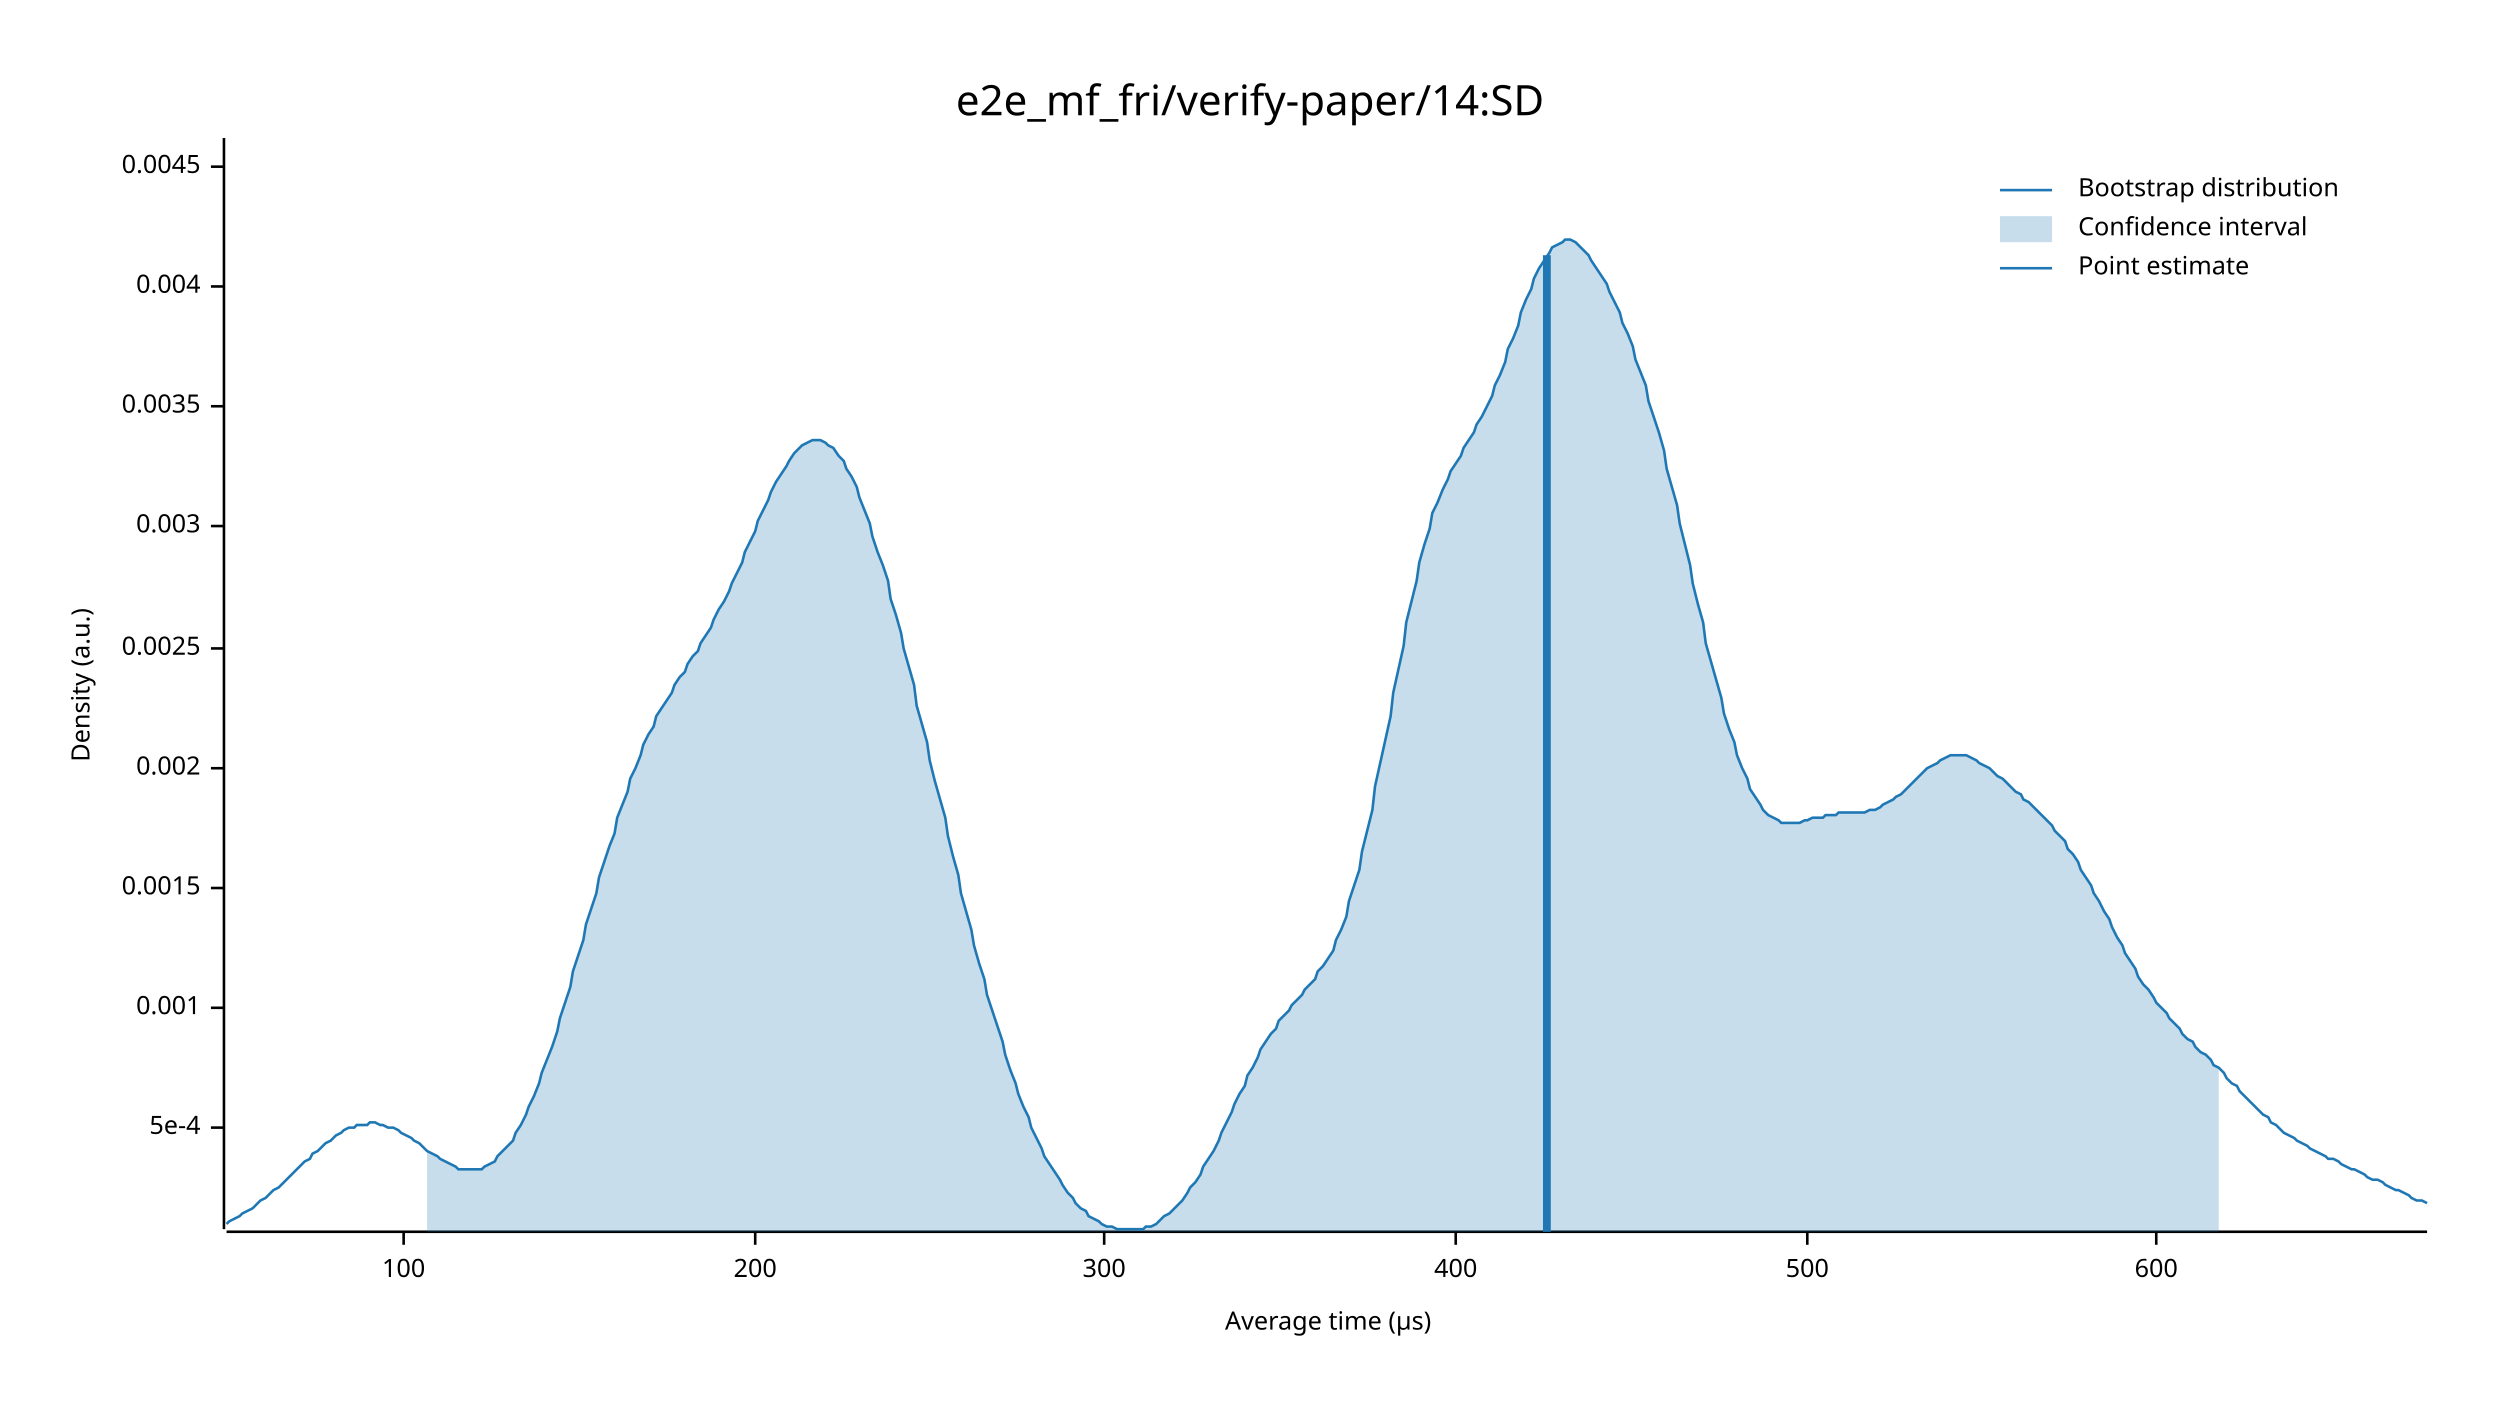
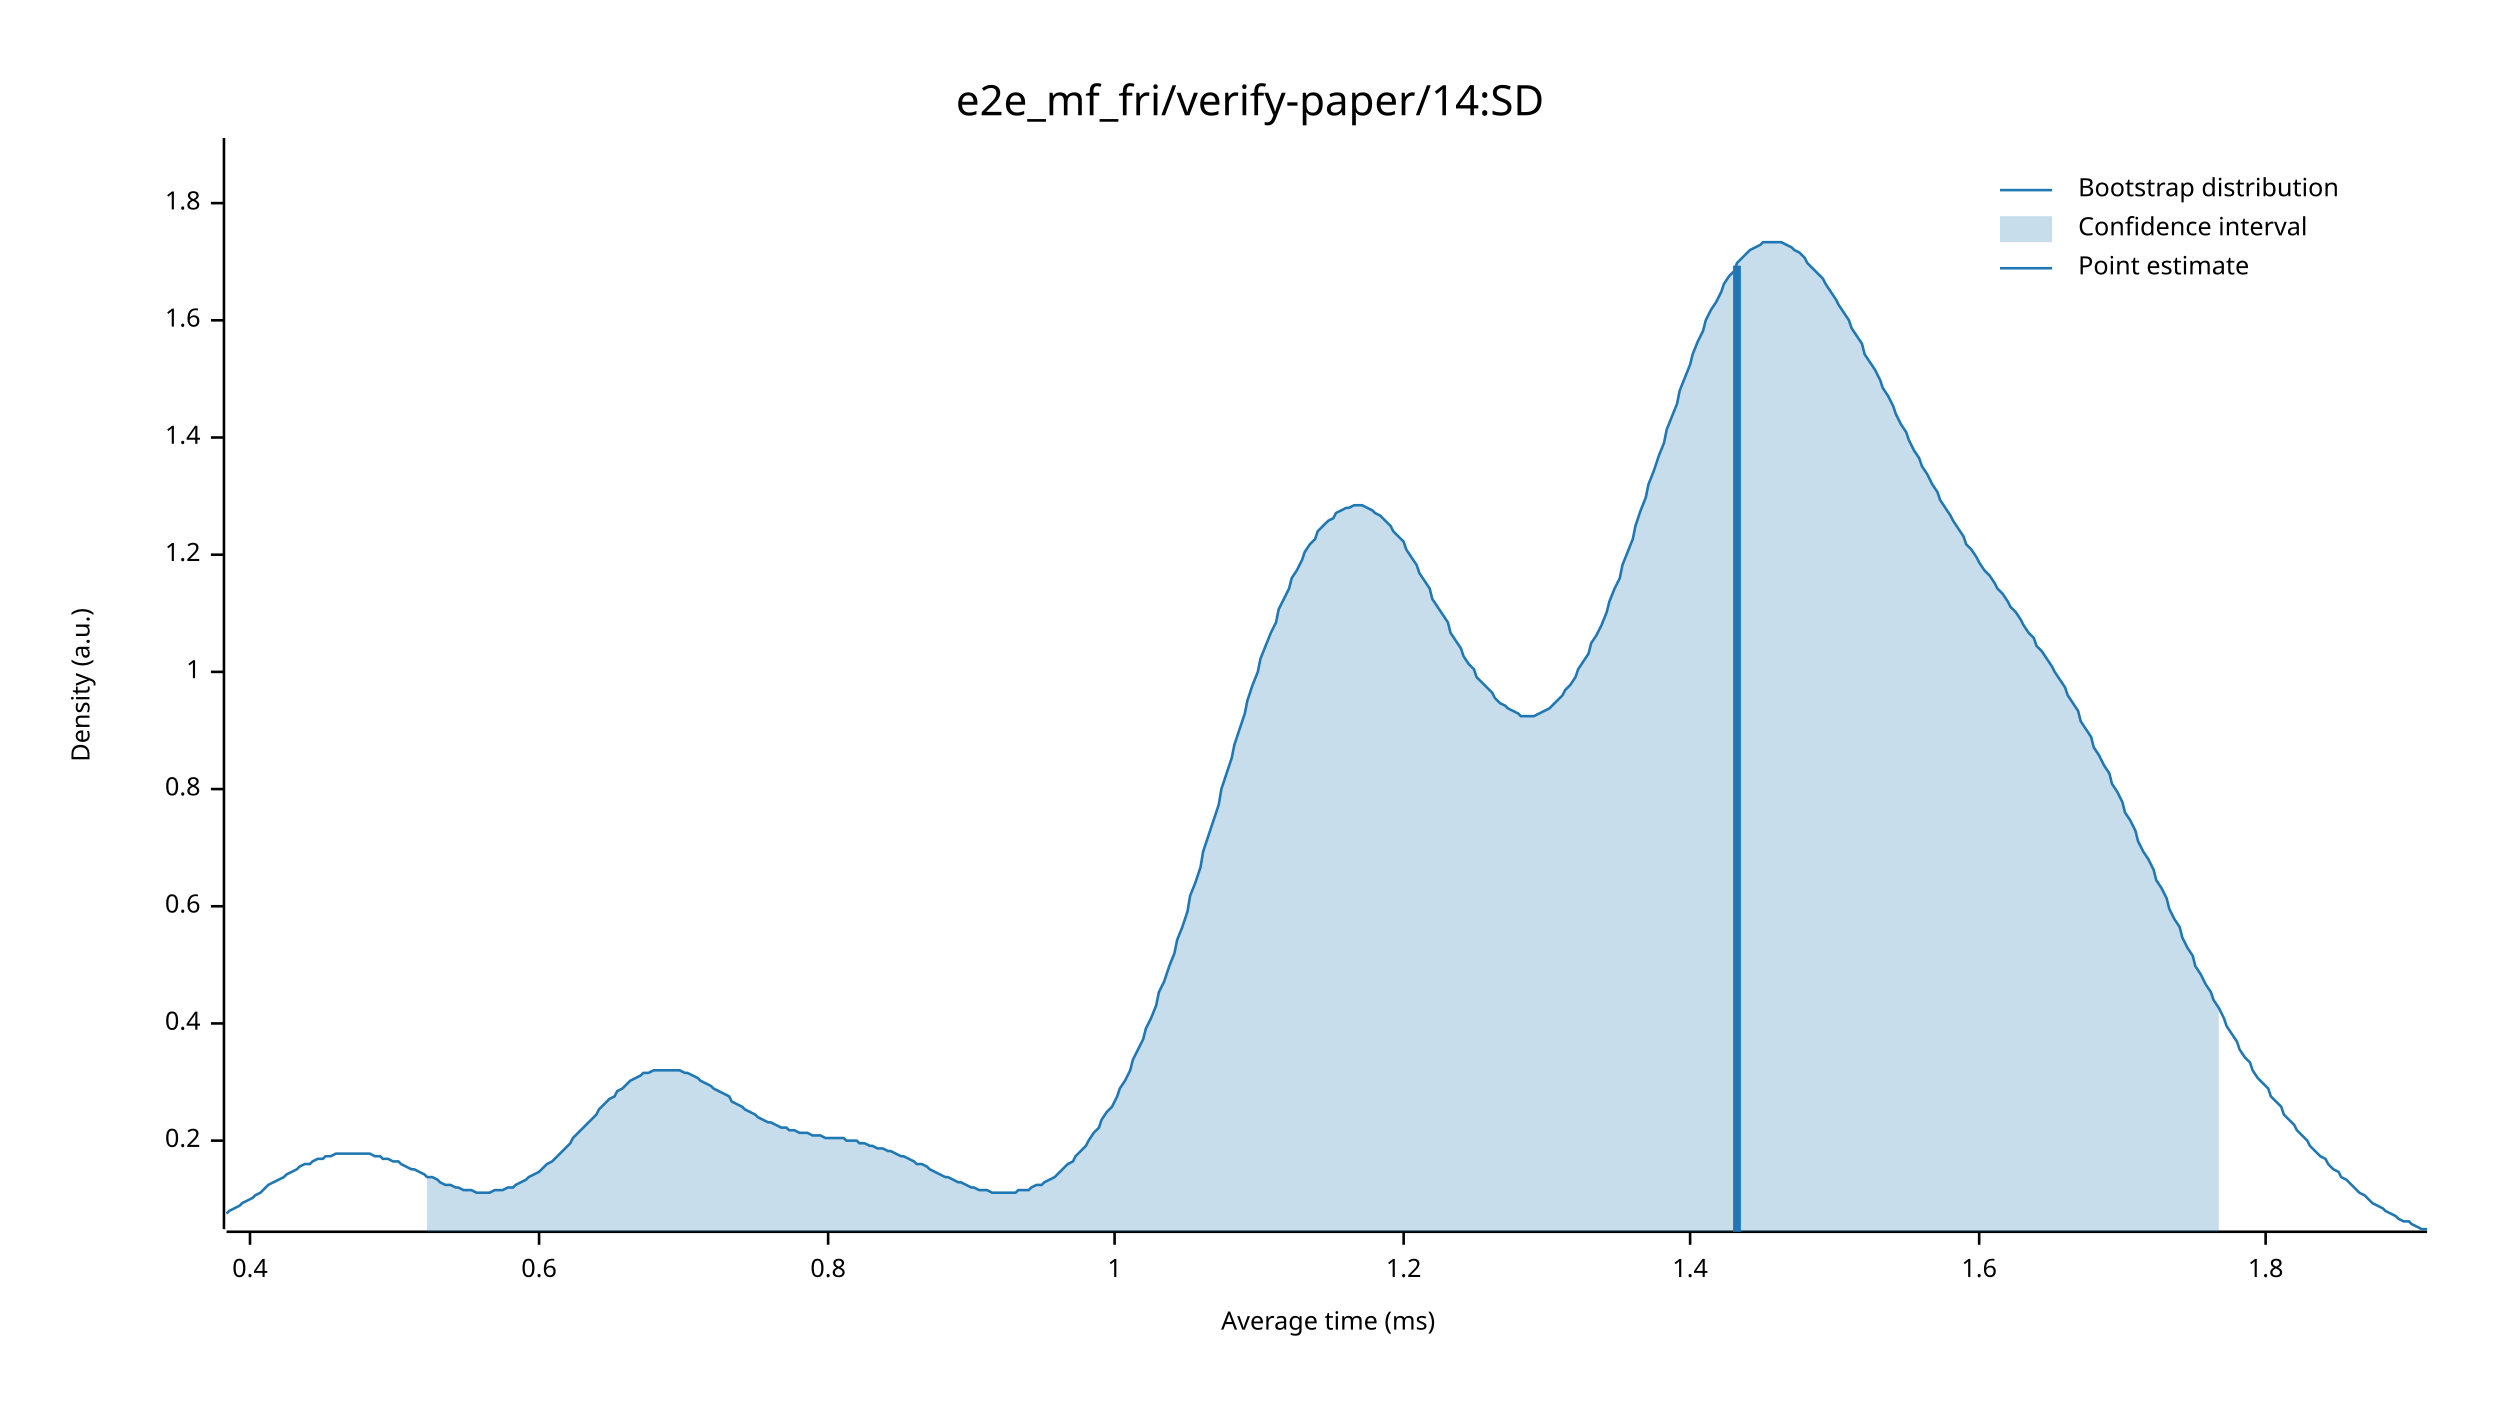
<svg xmlns="http://www.w3.org/2000/svg" width="960" height="540" viewBox="0 0 960 540">
  <text x="480" y="32" dy="0.76em" text-anchor="middle" font-family="sans-serif" font-size="16.129" opacity="1" fill="#000000">
e2e_mf_fri/verify-paper/14:SD
</text>
  <text x="27" y="263" dy="0.76em" text-anchor="middle" font-family="sans-serif" font-size="9.677" opacity="1" fill="#000000" transform="rotate(270, 27, 263)">
Density (a.u.)
</text>
  <text x="510" y="513" dy="-0.5ex" text-anchor="middle" font-family="sans-serif" font-size="9.677" opacity="1" fill="#000000">
- Average time (µs)
+ Average time (ms)
</text>
  <polyline fill="none" opacity="1" stroke="#000000" stroke-width="1" points="86,53 86,472 " />
-   <text x="77" y="433" dy="0.5ex" text-anchor="end" font-family="sans-serif" font-size="9.677" opacity="1" fill="#000000">
- 5e-4
+   <text x="77" y="438" dy="0.5ex" text-anchor="end" font-family="sans-serif" font-size="9.677" opacity="1" fill="#000000">
+ 0.2
</text>
-   <polyline fill="none" opacity="1" stroke="#000000" stroke-width="1" points="81,433 86,433 " />
-   <text x="77" y="387" dy="0.5ex" text-anchor="end" font-family="sans-serif" font-size="9.677" opacity="1" fill="#000000">
- 0.001
+   <polyline fill="none" opacity="1" stroke="#000000" stroke-width="1" points="81,438 86,438 " />
+   <text x="77" y="393" dy="0.5ex" text-anchor="end" font-family="sans-serif" font-size="9.677" opacity="1" fill="#000000">
+ 0.4
</text>
-   <polyline fill="none" opacity="1" stroke="#000000" stroke-width="1" points="81,387 86,387 " />
-   <text x="77" y="341" dy="0.5ex" text-anchor="end" font-family="sans-serif" font-size="9.677" opacity="1" fill="#000000">
- 0.0015
+   <polyline fill="none" opacity="1" stroke="#000000" stroke-width="1" points="81,393 86,393 " />
+   <text x="77" y="348" dy="0.5ex" text-anchor="end" font-family="sans-serif" font-size="9.677" opacity="1" fill="#000000">
+ 0.6
</text>
-   <polyline fill="none" opacity="1" stroke="#000000" stroke-width="1" points="81,341 86,341 " />
-   <text x="77" y="295" dy="0.5ex" text-anchor="end" font-family="sans-serif" font-size="9.677" opacity="1" fill="#000000">
- 0.002
+   <polyline fill="none" opacity="1" stroke="#000000" stroke-width="1" points="81,348 86,348 " />
+   <text x="77" y="303" dy="0.5ex" text-anchor="end" font-family="sans-serif" font-size="9.677" opacity="1" fill="#000000">
+ 0.8
</text>
-   <polyline fill="none" opacity="1" stroke="#000000" stroke-width="1" points="81,295 86,295 " />
-   <text x="77" y="249" dy="0.5ex" text-anchor="end" font-family="sans-serif" font-size="9.677" opacity="1" fill="#000000">
- 0.0025
+   <polyline fill="none" opacity="1" stroke="#000000" stroke-width="1" points="81,303 86,303 " />
+   <text x="77" y="258" dy="0.5ex" text-anchor="end" font-family="sans-serif" font-size="9.677" opacity="1" fill="#000000">
+ 1
</text>
-   <polyline fill="none" opacity="1" stroke="#000000" stroke-width="1" points="81,249 86,249 " />
-   <text x="77" y="202" dy="0.5ex" text-anchor="end" font-family="sans-serif" font-size="9.677" opacity="1" fill="#000000">
- 0.003
+   <polyline fill="none" opacity="1" stroke="#000000" stroke-width="1" points="81,258 86,258 " />
+   <text x="77" y="213" dy="0.5ex" text-anchor="end" font-family="sans-serif" font-size="9.677" opacity="1" fill="#000000">
+ 1.2
</text>
-   <polyline fill="none" opacity="1" stroke="#000000" stroke-width="1" points="81,202 86,202 " />
-   <text x="77" y="156" dy="0.5ex" text-anchor="end" font-family="sans-serif" font-size="9.677" opacity="1" fill="#000000">
- 0.0035
+   <polyline fill="none" opacity="1" stroke="#000000" stroke-width="1" points="81,213 86,213 " />
+   <text x="77" y="168" dy="0.5ex" text-anchor="end" font-family="sans-serif" font-size="9.677" opacity="1" fill="#000000">
+ 1.4
</text>
-   <polyline fill="none" opacity="1" stroke="#000000" stroke-width="1" points="81,156 86,156 " />
-   <text x="77" y="110" dy="0.5ex" text-anchor="end" font-family="sans-serif" font-size="9.677" opacity="1" fill="#000000">
- 0.004
+   <polyline fill="none" opacity="1" stroke="#000000" stroke-width="1" points="81,168 86,168 " />
+   <text x="77" y="123" dy="0.5ex" text-anchor="end" font-family="sans-serif" font-size="9.677" opacity="1" fill="#000000">
+ 1.6
</text>
-   <polyline fill="none" opacity="1" stroke="#000000" stroke-width="1" points="81,110 86,110 " />
-   <text x="77" y="64" dy="0.5ex" text-anchor="end" font-family="sans-serif" font-size="9.677" opacity="1" fill="#000000">
- 0.0045
+   <polyline fill="none" opacity="1" stroke="#000000" stroke-width="1" points="81,123 86,123 " />
+   <text x="77" y="78" dy="0.5ex" text-anchor="end" font-family="sans-serif" font-size="9.677" opacity="1" fill="#000000">
+ 1.8
</text>
-   <polyline fill="none" opacity="1" stroke="#000000" stroke-width="1" points="81,64 86,64 " />
+   <polyline fill="none" opacity="1" stroke="#000000" stroke-width="1" points="81,78 86,78 " />
  <polyline fill="none" opacity="1" stroke="#000000" stroke-width="1" points="87,473 932,473 " />
-   <text x="155" y="483" dy="0.76em" text-anchor="middle" font-family="sans-serif" font-size="9.677" opacity="1" fill="#000000">
- 100
+   <text x="96" y="483" dy="0.76em" text-anchor="middle" font-family="sans-serif" font-size="9.677" opacity="1" fill="#000000">
+ 0.4
</text>
-   <polyline fill="none" opacity="1" stroke="#000000" stroke-width="1" points="155,473 155,478 " />
-   <text x="290" y="483" dy="0.76em" text-anchor="middle" font-family="sans-serif" font-size="9.677" opacity="1" fill="#000000">
- 200
+   <polyline fill="none" opacity="1" stroke="#000000" stroke-width="1" points="96,473 96,478 " />
+   <text x="207" y="483" dy="0.76em" text-anchor="middle" font-family="sans-serif" font-size="9.677" opacity="1" fill="#000000">
+ 0.6
</text>
-   <polyline fill="none" opacity="1" stroke="#000000" stroke-width="1" points="290,473 290,478 " />
-   <text x="424" y="483" dy="0.76em" text-anchor="middle" font-family="sans-serif" font-size="9.677" opacity="1" fill="#000000">
- 300
+   <polyline fill="none" opacity="1" stroke="#000000" stroke-width="1" points="207,473 207,478 " />
+   <text x="318" y="483" dy="0.76em" text-anchor="middle" font-family="sans-serif" font-size="9.677" opacity="1" fill="#000000">
+ 0.8
</text>
-   <polyline fill="none" opacity="1" stroke="#000000" stroke-width="1" points="424,473 424,478 " />
-   <text x="559" y="483" dy="0.76em" text-anchor="middle" font-family="sans-serif" font-size="9.677" opacity="1" fill="#000000">
- 400
+   <polyline fill="none" opacity="1" stroke="#000000" stroke-width="1" points="318,473 318,478 " />
+   <text x="428" y="483" dy="0.76em" text-anchor="middle" font-family="sans-serif" font-size="9.677" opacity="1" fill="#000000">
+ 1
</text>
-   <polyline fill="none" opacity="1" stroke="#000000" stroke-width="1" points="559,473 559,478 " />
-   <text x="694" y="483" dy="0.76em" text-anchor="middle" font-family="sans-serif" font-size="9.677" opacity="1" fill="#000000">
- 500
+   <polyline fill="none" opacity="1" stroke="#000000" stroke-width="1" points="428,473 428,478 " />
+   <text x="539" y="483" dy="0.76em" text-anchor="middle" font-family="sans-serif" font-size="9.677" opacity="1" fill="#000000">
+ 1.2
</text>
-   <polyline fill="none" opacity="1" stroke="#000000" stroke-width="1" points="694,473 694,478 " />
-   <text x="828" y="483" dy="0.76em" text-anchor="middle" font-family="sans-serif" font-size="9.677" opacity="1" fill="#000000">
- 600
+   <polyline fill="none" opacity="1" stroke="#000000" stroke-width="1" points="539,473 539,478 " />
+   <text x="649" y="483" dy="0.76em" text-anchor="middle" font-family="sans-serif" font-size="9.677" opacity="1" fill="#000000">
+ 1.4
</text>
-   <polyline fill="none" opacity="1" stroke="#000000" stroke-width="1" points="828,473 828,478 " />
-   <polyline fill="none" opacity="1" stroke="#1F78B4" stroke-width="1" points="87,470 88,469 90,468 92,467 93,466 95,465 97,464 98,463 100,461 102,460 103,459 105,457 107,456 109,454 110,453 112,451 114,449 115,448 117,446 119,445 120,443 122,442 124,440 125,439 127,438 129,436 131,435 132,434 134,433 136,433 137,432 139,432 141,432 142,431 144,431 146,432 147,432 149,433 151,433 153,434 154,435 156,436 158,437 159,438 161,439 163,441 164,442 166,443 168,444 169,445 171,446 173,447 175,448 176,449 178,449 180,449 181,449 183,449 185,449 186,448 188,447 190,446 191,444 193,442 195,440 197,438 198,435 200,432 202,428 203,425 205,421 207,416 208,412 210,407 212,402 214,396 215,391 217,385 219,379 220,373 222,367 224,361 225,355 227,349 229,343 230,337 232,331 234,325 236,320 237,314 239,309 241,304 242,299 244,295 246,290 247,286 249,282 251,279 252,275 254,272 256,269 258,266 259,263 261,260 263,258 264,255 266,252 268,250 269,247 271,244 273,241 274,238 276,234 278,231 280,227 281,224 283,220 285,216 286,212 288,208 290,204 291,200 293,196 295,192 296,189 298,185 300,182 302,179 303,177 305,174 307,172 308,171 310,170 312,169 313,169 315,169 317,170 318,171 320,172 322,175 324,177 325,180 327,183 329,187 330,191 332,196 334,201 335,206 337,212 339,217 341,223 342,230 344,236 346,243 347,249 349,256 351,263 352,271 354,278 356,285 357,292 359,300 361,307 363,314 364,321 366,329 368,336 369,343 371,350 373,357 374,363 376,370 378,376 379,382 381,388 383,394 385,400 386,405 388,411 390,416 391,420 393,425 395,429 396,433 398,437 400,441 401,444 403,447 405,450 407,453 408,455 410,458 412,460 413,462 415,464 417,465 418,467 420,468 422,469 423,470 425,471 427,471 429,472 430,472 432,472 434,472 435,472 437,472 439,472 440,471 442,471 444,470 445,469 447,467 449,466 451,464 452,463 454,461 456,458 457,456 459,454 461,451 462,448 464,445 466,442 468,438 469,435 471,431 473,427 474,424 476,420 478,417 479,413 481,410 483,406 484,403 486,400 488,397 490,395 491,392 493,390 495,388 496,386 498,384 500,382 501,380 503,378 505,376 506,373 508,371 510,368 512,365 513,361 515,357 517,352 518,346 520,340 522,334 523,327 525,319 527,311 528,302 530,293 532,284 534,275 535,266 537,257 539,248 540,239 542,231 544,223 545,216 547,209 549,203 550,197 552,193 554,188 556,184 557,181 559,178 561,175 562,172 564,169 566,166 567,163 569,160 571,156 573,152 574,148 576,144 578,139 579,134 581,130 583,125 584,120 586,115 588,111 589,107 591,103 593,100 595,97 596,95 598,94 600,93 601,92 603,92 605,93 606,94 608,96 610,98 611,100 613,103 615,106 617,109 618,112 620,116 622,120 623,124 625,128 627,133 628,138 630,143 632,148 633,154 635,160 637,166 639,173 640,180 642,187 644,194 645,201 647,209 649,217 650,224 652,232 654,239 655,247 657,254 659,261 661,268 662,274 664,280 666,285 667,290 669,295 671,299 672,303 674,306 676,309 677,311 679,313 681,314 683,315 684,316 686,316 688,316 689,316 691,316 693,315 694,315 696,314 698,314 700,314 701,313 703,313 705,313 706,312 708,312 710,312 711,312 713,312 715,312 716,312 718,311 720,311 722,310 723,309 725,308 727,307 728,306 730,305 732,303 733,302 735,300 737,298 738,297 740,295 742,294 744,293 745,292 747,291 749,290 750,290 752,290 754,290 755,290 757,291 759,292 760,293 762,294 764,295 766,297 767,298 769,299 771,301 772,302 774,304 776,305 777,307 779,308 781,310 782,311 784,313 786,315 788,317 789,319 791,321 793,323 794,326 796,328 798,331 799,334 801,337 803,340 804,343 806,346 808,350 810,353 811,356 813,360 815,363 816,366 818,369 820,372 821,375 823,378 825,380 827,383 828,385 830,387 832,389 833,391 835,393 837,395 838,397 840,399 842,400 843,402 845,404 847,405 849,407 850,409 852,410 854,412 855,414 857,416 859,417 860,419 862,421 864,423 865,424 867,426 869,428 871,429 872,431 874,432 876,434 877,435 879,436 881,437 882,438 884,439 886,440 887,441 889,442 891,443 893,444 894,445 896,445 898,446 899,447 901,448 903,449 904,449 906,450 908,451 909,452 911,453 913,453 915,454 916,455 918,456 920,457 921,457 923,458 925,459 926,460 928,461 930,461 932,462 " />
-   <polygon opacity="0.25" fill="#1F78B4" points="164,442 166,443 168,444 169,445 171,446 173,447 175,448 176,449 178,449 180,449 181,449 183,449 185,449 186,448 188,447 190,446 191,444 193,442 195,440 197,438 198,435 200,432 202,428 203,425 205,421 207,416 208,412 210,407 212,402 214,396 215,391 217,385 219,379 220,373 222,367 224,361 225,355 227,349 229,343 230,337 232,331 234,325 236,320 237,314 239,309 241,304 242,299 244,295 246,290 247,286 249,282 251,279 252,275 254,272 256,269 258,266 259,263 261,260 263,258 264,255 266,252 268,250 269,247 271,244 273,241 274,238 276,234 278,231 280,227 281,224 283,220 285,216 286,212 288,208 290,204 291,200 293,196 295,192 296,189 298,185 300,182 302,179 303,177 305,174 307,172 308,171 310,170 312,169 313,169 315,169 317,170 318,171 320,172 322,175 324,177 325,180 327,183 329,187 330,191 332,196 334,201 335,206 337,212 339,217 341,223 342,230 344,236 346,243 347,249 349,256 351,263 352,271 354,278 356,285 357,292 359,300 361,307 363,314 364,321 366,329 368,336 369,343 371,350 373,357 374,363 376,370 378,376 379,382 381,388 383,394 385,400 386,405 388,411 390,416 391,420 393,425 395,429 396,433 398,437 400,441 401,444 403,447 405,450 407,453 408,455 410,458 412,460 413,462 415,464 417,465 418,467 420,468 422,469 423,470 425,471 427,471 429,472 430,472 432,472 434,472 435,472 437,472 439,472 440,471 442,471 444,470 445,469 447,467 449,466 451,464 452,463 454,461 456,458 457,456 459,454 461,451 462,448 464,445 466,442 468,438 469,435 471,431 473,427 474,424 476,420 478,417 479,413 481,410 483,406 484,403 486,400 488,397 490,395 491,392 493,390 495,388 496,386 498,384 500,382 501,380 503,378 505,376 506,373 508,371 510,368 512,365 513,361 515,357 517,352 518,346 520,340 522,334 523,327 525,319 527,311 528,302 530,293 532,284 534,275 535,266 537,257 539,248 540,239 542,231 544,223 545,216 547,209 549,203 550,197 552,193 554,188 556,184 557,181 559,178 561,175 562,172 564,169 566,166 567,163 569,160 571,156 573,152 574,148 576,144 578,139 579,134 581,130 583,125 584,120 586,115 588,111 589,107 591,103 593,100 595,97 596,95 598,94 600,93 601,92 603,92 605,93 606,94 608,96 610,98 611,100 613,103 615,106 617,109 618,112 620,116 622,120 623,124 625,128 627,133 628,138 630,143 632,148 633,154 635,160 637,166 639,173 640,180 642,187 644,194 645,201 647,209 649,217 650,224 652,232 654,239 655,247 657,254 659,261 661,268 662,274 664,280 666,285 667,290 669,295 671,299 672,303 674,306 676,309 677,311 679,313 681,314 683,315 684,316 686,316 688,316 689,316 691,316 693,315 694,315 696,314 698,314 700,314 701,313 703,313 705,313 706,312 708,312 710,312 711,312 713,312 715,312 716,312 718,311 720,311 722,310 723,309 725,308 727,307 728,306 730,305 732,303 733,302 735,300 737,298 738,297 740,295 742,294 744,293 745,292 747,291 749,290 750,290 752,290 754,290 755,290 757,291 759,292 760,293 762,294 764,295 766,297 767,298 769,299 771,301 772,302 774,304 776,305 777,307 779,308 781,310 782,311 784,313 786,315 788,317 789,319 791,321 793,323 794,326 796,328 798,331 799,334 801,337 803,340 804,343 806,346 808,350 810,353 811,356 813,360 815,363 816,366 818,369 820,372 821,375 823,378 825,380 827,383 828,385 830,387 832,389 833,391 835,393 837,395 838,397 840,399 842,400 843,402 845,404 847,405 849,407 850,409 852,410 852,473 164,473 " />
-   <polyline fill="none" opacity="1" stroke="#1F78B4" stroke-width="3" points="594,473 594,98 " />
+   <polyline fill="none" opacity="1" stroke="#000000" stroke-width="1" points="649,473 649,478 " />
+   <text x="760" y="483" dy="0.76em" text-anchor="middle" font-family="sans-serif" font-size="9.677" opacity="1" fill="#000000">
+ 1.6
+ </text>
+   <polyline fill="none" opacity="1" stroke="#000000" stroke-width="1" points="760,473 760,478 " />
+   <text x="870" y="483" dy="0.76em" text-anchor="middle" font-family="sans-serif" font-size="9.677" opacity="1" fill="#000000">
+ 1.8
+ </text>
+   <polyline fill="none" opacity="1" stroke="#000000" stroke-width="1" points="870,473 870,478 " />
+   <polyline fill="none" opacity="1" stroke="#1F78B4" stroke-width="1" points="87,466 88,465 90,464 92,463 93,462 95,461 97,460 98,459 100,458 102,456 103,455 105,454 107,453 109,452 110,451 112,450 114,449 115,448 117,447 119,447 120,446 122,445 124,445 125,444 127,444 129,443 131,443 132,443 134,443 136,443 137,443 139,443 141,443 142,443 144,444 146,444 147,445 149,445 151,446 153,446 154,447 156,448 158,449 159,449 161,450 163,451 164,452 166,452 168,453 169,454 171,455 173,455 175,456 176,456 178,457 180,457 181,457 183,458 185,458 186,458 188,458 190,457 191,457 193,457 195,456 197,456 198,455 200,454 202,453 203,452 205,451 207,450 208,449 210,447 212,446 214,444 215,443 217,441 219,439 220,437 222,435 224,433 225,432 227,430 229,428 230,426 232,424 234,422 236,421 237,419 239,418 241,416 242,415 244,414 246,413 247,412 249,412 251,411 252,411 254,411 256,411 258,411 259,411 261,411 263,412 264,412 266,413 268,414 269,415 271,416 273,417 274,418 276,419 278,420 280,421 281,423 283,424 285,425 286,426 288,427 290,428 291,429 293,430 295,431 296,431 298,432 300,433 302,433 303,434 305,434 307,435 308,435 310,435 312,436 313,436 315,436 317,437 318,437 320,437 322,437 324,437 325,438 327,438 329,438 330,439 332,439 334,440 335,440 337,441 339,441 341,442 342,442 344,443 346,444 347,444 349,445 351,446 352,447 354,447 356,448 357,449 359,450 361,451 363,452 364,452 366,453 368,454 369,454 371,455 373,456 374,456 376,457 378,457 379,457 381,458 383,458 385,458 386,458 388,458 390,458 391,457 393,457 395,457 396,456 398,455 400,455 401,454 403,453 405,452 407,450 408,449 410,447 412,446 413,444 415,442 417,440 418,438 420,435 422,433 423,430 425,427 427,425 429,421 430,418 432,415 434,411 435,407 437,403 439,399 440,395 442,391 444,386 445,381 447,377 449,371 451,366 452,361 454,356 456,350 457,344 459,339 461,333 462,327 464,321 466,315 468,309 469,303 471,297 473,291 474,286 476,280 478,274 479,269 481,263 483,258 484,253 486,248 488,243 490,239 491,234 493,230 495,226 496,222 498,219 500,215 501,212 503,209 505,207 506,204 508,202 510,200 512,199 513,197 515,196 517,195 518,195 520,194 522,194 523,194 525,195 527,196 528,197 530,198 532,200 534,202 535,204 537,206 539,208 540,211 542,214 544,217 545,220 547,223 549,226 550,230 552,233 554,236 556,239 557,243 559,246 561,249 562,252 564,255 566,257 567,260 569,262 571,264 573,266 574,268 576,270 578,271 579,272 581,273 583,274 584,275 586,275 588,275 589,275 591,274 593,273 595,272 596,271 598,269 600,267 601,265 603,263 605,260 606,257 608,254 610,251 611,247 613,244 615,240 617,235 618,231 620,226 622,222 623,217 625,212 627,207 628,202 630,196 632,191 633,186 635,181 637,175 639,170 640,165 642,160 644,155 645,150 647,145 649,140 650,136 652,131 654,127 655,123 657,119 659,116 661,112 662,109 664,106 666,104 667,101 669,99 671,97 672,96 674,95 676,94 677,93 679,93 681,93 683,93 684,93 686,94 688,95 689,96 691,97 693,99 694,101 696,103 698,105 700,107 701,109 703,112 705,115 706,117 708,120 710,123 711,126 713,129 715,132 716,136 718,139 720,142 722,146 723,149 725,152 727,156 728,159 730,163 732,166 733,169 735,173 737,176 738,179 740,182 742,186 744,189 745,192 747,195 749,198 750,200 752,203 754,206 755,209 757,211 759,214 760,216 762,219 764,221 766,224 767,226 769,228 771,231 772,233 774,235 776,238 777,240 779,243 781,245 782,248 784,250 786,253 788,256 789,258 791,261 793,264 794,267 796,270 798,273 799,277 801,280 803,283 804,287 806,290 808,294 810,297 811,301 813,304 815,308 816,312 818,315 820,319 821,323 823,327 825,330 827,334 828,338 830,341 832,345 833,349 835,353 837,356 838,360 840,364 842,367 843,371 845,374 847,378 849,381 850,384 852,387 854,391 855,394 857,397 859,400 860,403 862,406 864,408 865,411 867,414 869,416 871,418 872,421 874,423 876,425 877,428 879,430 881,432 882,434 884,436 886,438 887,440 889,442 891,444 893,445 894,447 896,449 898,450 899,452 901,453 903,455 904,456 906,458 908,459 909,460 911,462 913,463 915,464 916,465 918,466 920,467 921,468 923,469 925,469 926,470 928,471 930,472 932,472 " />
+   <polygon opacity="0.25" fill="#1F78B4" points="164,452 166,452 168,453 169,454 171,455 173,455 175,456 176,456 178,457 180,457 181,457 183,458 185,458 186,458 188,458 190,457 191,457 193,457 195,456 197,456 198,455 200,454 202,453 203,452 205,451 207,450 208,449 210,447 212,446 214,444 215,443 217,441 219,439 220,437 222,435 224,433 225,432 227,430 229,428 230,426 232,424 234,422 236,421 237,419 239,418 241,416 242,415 244,414 246,413 247,412 249,412 251,411 252,411 254,411 256,411 258,411 259,411 261,411 263,412 264,412 266,413 268,414 269,415 271,416 273,417 274,418 276,419 278,420 280,421 281,423 283,424 285,425 286,426 288,427 290,428 291,429 293,430 295,431 296,431 298,432 300,433 302,433 303,434 305,434 307,435 308,435 310,435 312,436 313,436 315,436 317,437 318,437 320,437 322,437 324,437 325,438 327,438 329,438 330,439 332,439 334,440 335,440 337,441 339,441 341,442 342,442 344,443 346,444 347,444 349,445 351,446 352,447 354,447 356,448 357,449 359,450 361,451 363,452 364,452 366,453 368,454 369,454 371,455 373,456 374,456 376,457 378,457 379,457 381,458 383,458 385,458 386,458 388,458 390,458 391,457 393,457 395,457 396,456 398,455 400,455 401,454 403,453 405,452 407,450 408,449 410,447 412,446 413,444 415,442 417,440 418,438 420,435 422,433 423,430 425,427 427,425 429,421 430,418 432,415 434,411 435,407 437,403 439,399 440,395 442,391 444,386 445,381 447,377 449,371 451,366 452,361 454,356 456,350 457,344 459,339 461,333 462,327 464,321 466,315 468,309 469,303 471,297 473,291 474,286 476,280 478,274 479,269 481,263 483,258 484,253 486,248 488,243 490,239 491,234 493,230 495,226 496,222 498,219 500,215 501,212 503,209 505,207 506,204 508,202 510,200 512,199 513,197 515,196 517,195 518,195 520,194 522,194 523,194 525,195 527,196 528,197 530,198 532,200 534,202 535,204 537,206 539,208 540,211 542,214 544,217 545,220 547,223 549,226 550,230 552,233 554,236 556,239 557,243 559,246 561,249 562,252 564,255 566,257 567,260 569,262 571,264 573,266 574,268 576,270 578,271 579,272 581,273 583,274 584,275 586,275 588,275 589,275 591,274 593,273 595,272 596,271 598,269 600,267 601,265 603,263 605,260 606,257 608,254 610,251 611,247 613,244 615,240 617,235 618,231 620,226 622,222 623,217 625,212 627,207 628,202 630,196 632,191 633,186 635,181 637,175 639,170 640,165 642,160 644,155 645,150 647,145 649,140 650,136 652,131 654,127 655,123 657,119 659,116 661,112 662,109 664,106 666,104 667,101 669,99 671,97 672,96 674,95 676,94 677,93 679,93 681,93 683,93 684,93 686,94 688,95 689,96 691,97 693,99 694,101 696,103 698,105 700,107 701,109 703,112 705,115 706,117 708,120 710,123 711,126 713,129 715,132 716,136 718,139 720,142 722,146 723,149 725,152 727,156 728,159 730,163 732,166 733,169 735,173 737,176 738,179 740,182 742,186 744,189 745,192 747,195 749,198 750,200 752,203 754,206 755,209 757,211 759,214 760,216 762,219 764,221 766,224 767,226 769,228 771,231 772,233 774,235 776,238 777,240 779,243 781,245 782,248 784,250 786,253 788,256 789,258 791,261 793,264 794,267 796,270 798,273 799,277 801,280 803,283 804,287 806,290 808,294 810,297 811,301 813,304 815,308 816,312 818,315 820,319 821,323 823,327 825,330 827,334 828,338 830,341 832,345 833,349 835,353 837,356 838,360 840,364 842,367 843,371 845,374 847,378 849,381 850,384 852,387 852,473 164,473 " />
+   <polyline fill="none" opacity="1" stroke="#1F78B4" stroke-width="3" points="667,473 667,102 " />
  <text x="798" y="68" dy="0.76em" text-anchor="start" font-family="sans-serif" font-size="9.677" opacity="1" fill="#000000">
Bootstrap distribution
</text>
  <text x="798" y="83" dy="0.76em" text-anchor="start" font-family="sans-serif" font-size="9.677" opacity="1" fill="#000000">
Confidence interval
</text>
  <text x="798" y="98" dy="0.76em" text-anchor="start" font-family="sans-serif" font-size="9.677" opacity="1" fill="#000000">
Point estimate
</text>
  <polyline fill="none" opacity="1" stroke="#1F78B4" stroke-width="1" points="768,73 788,73 " />
  <rect x="768" y="83" width="20" height="10" opacity="0.25" fill="#1F78B4" stroke="none" />
  <polyline fill="none" opacity="1" stroke="#1F78B4" stroke-width="1" points="768,103 788,103 " />
</svg>
